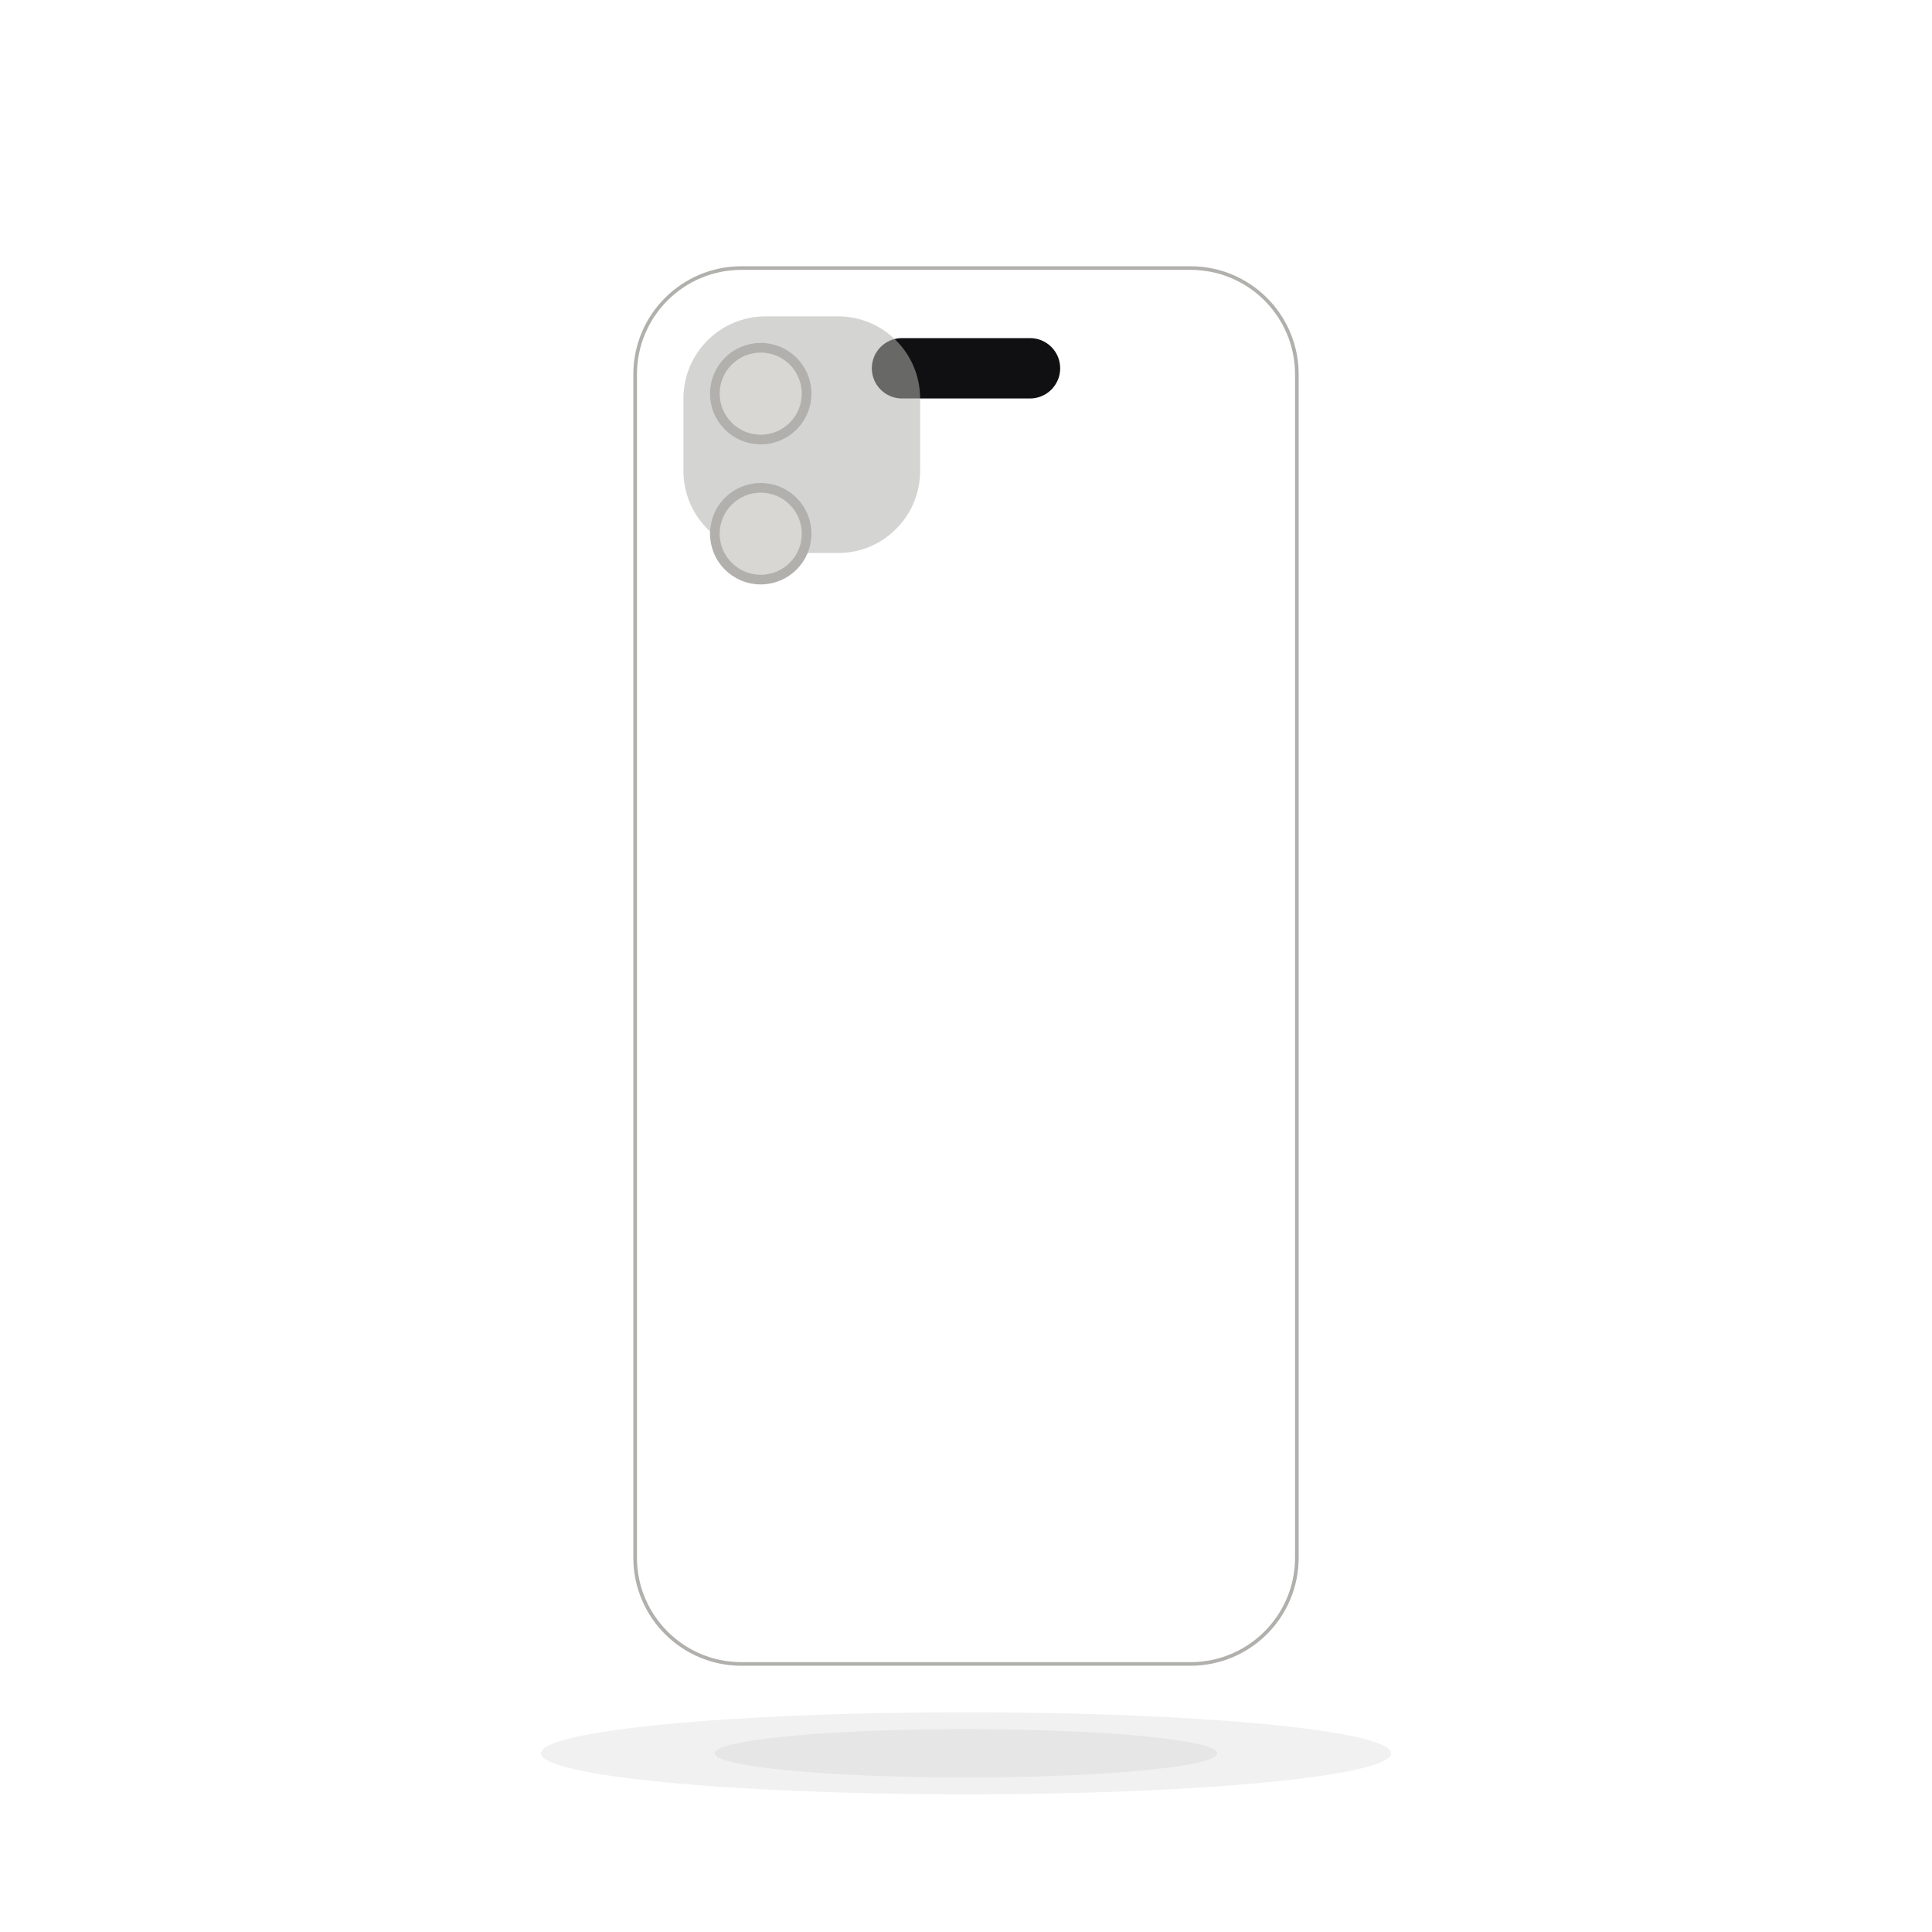
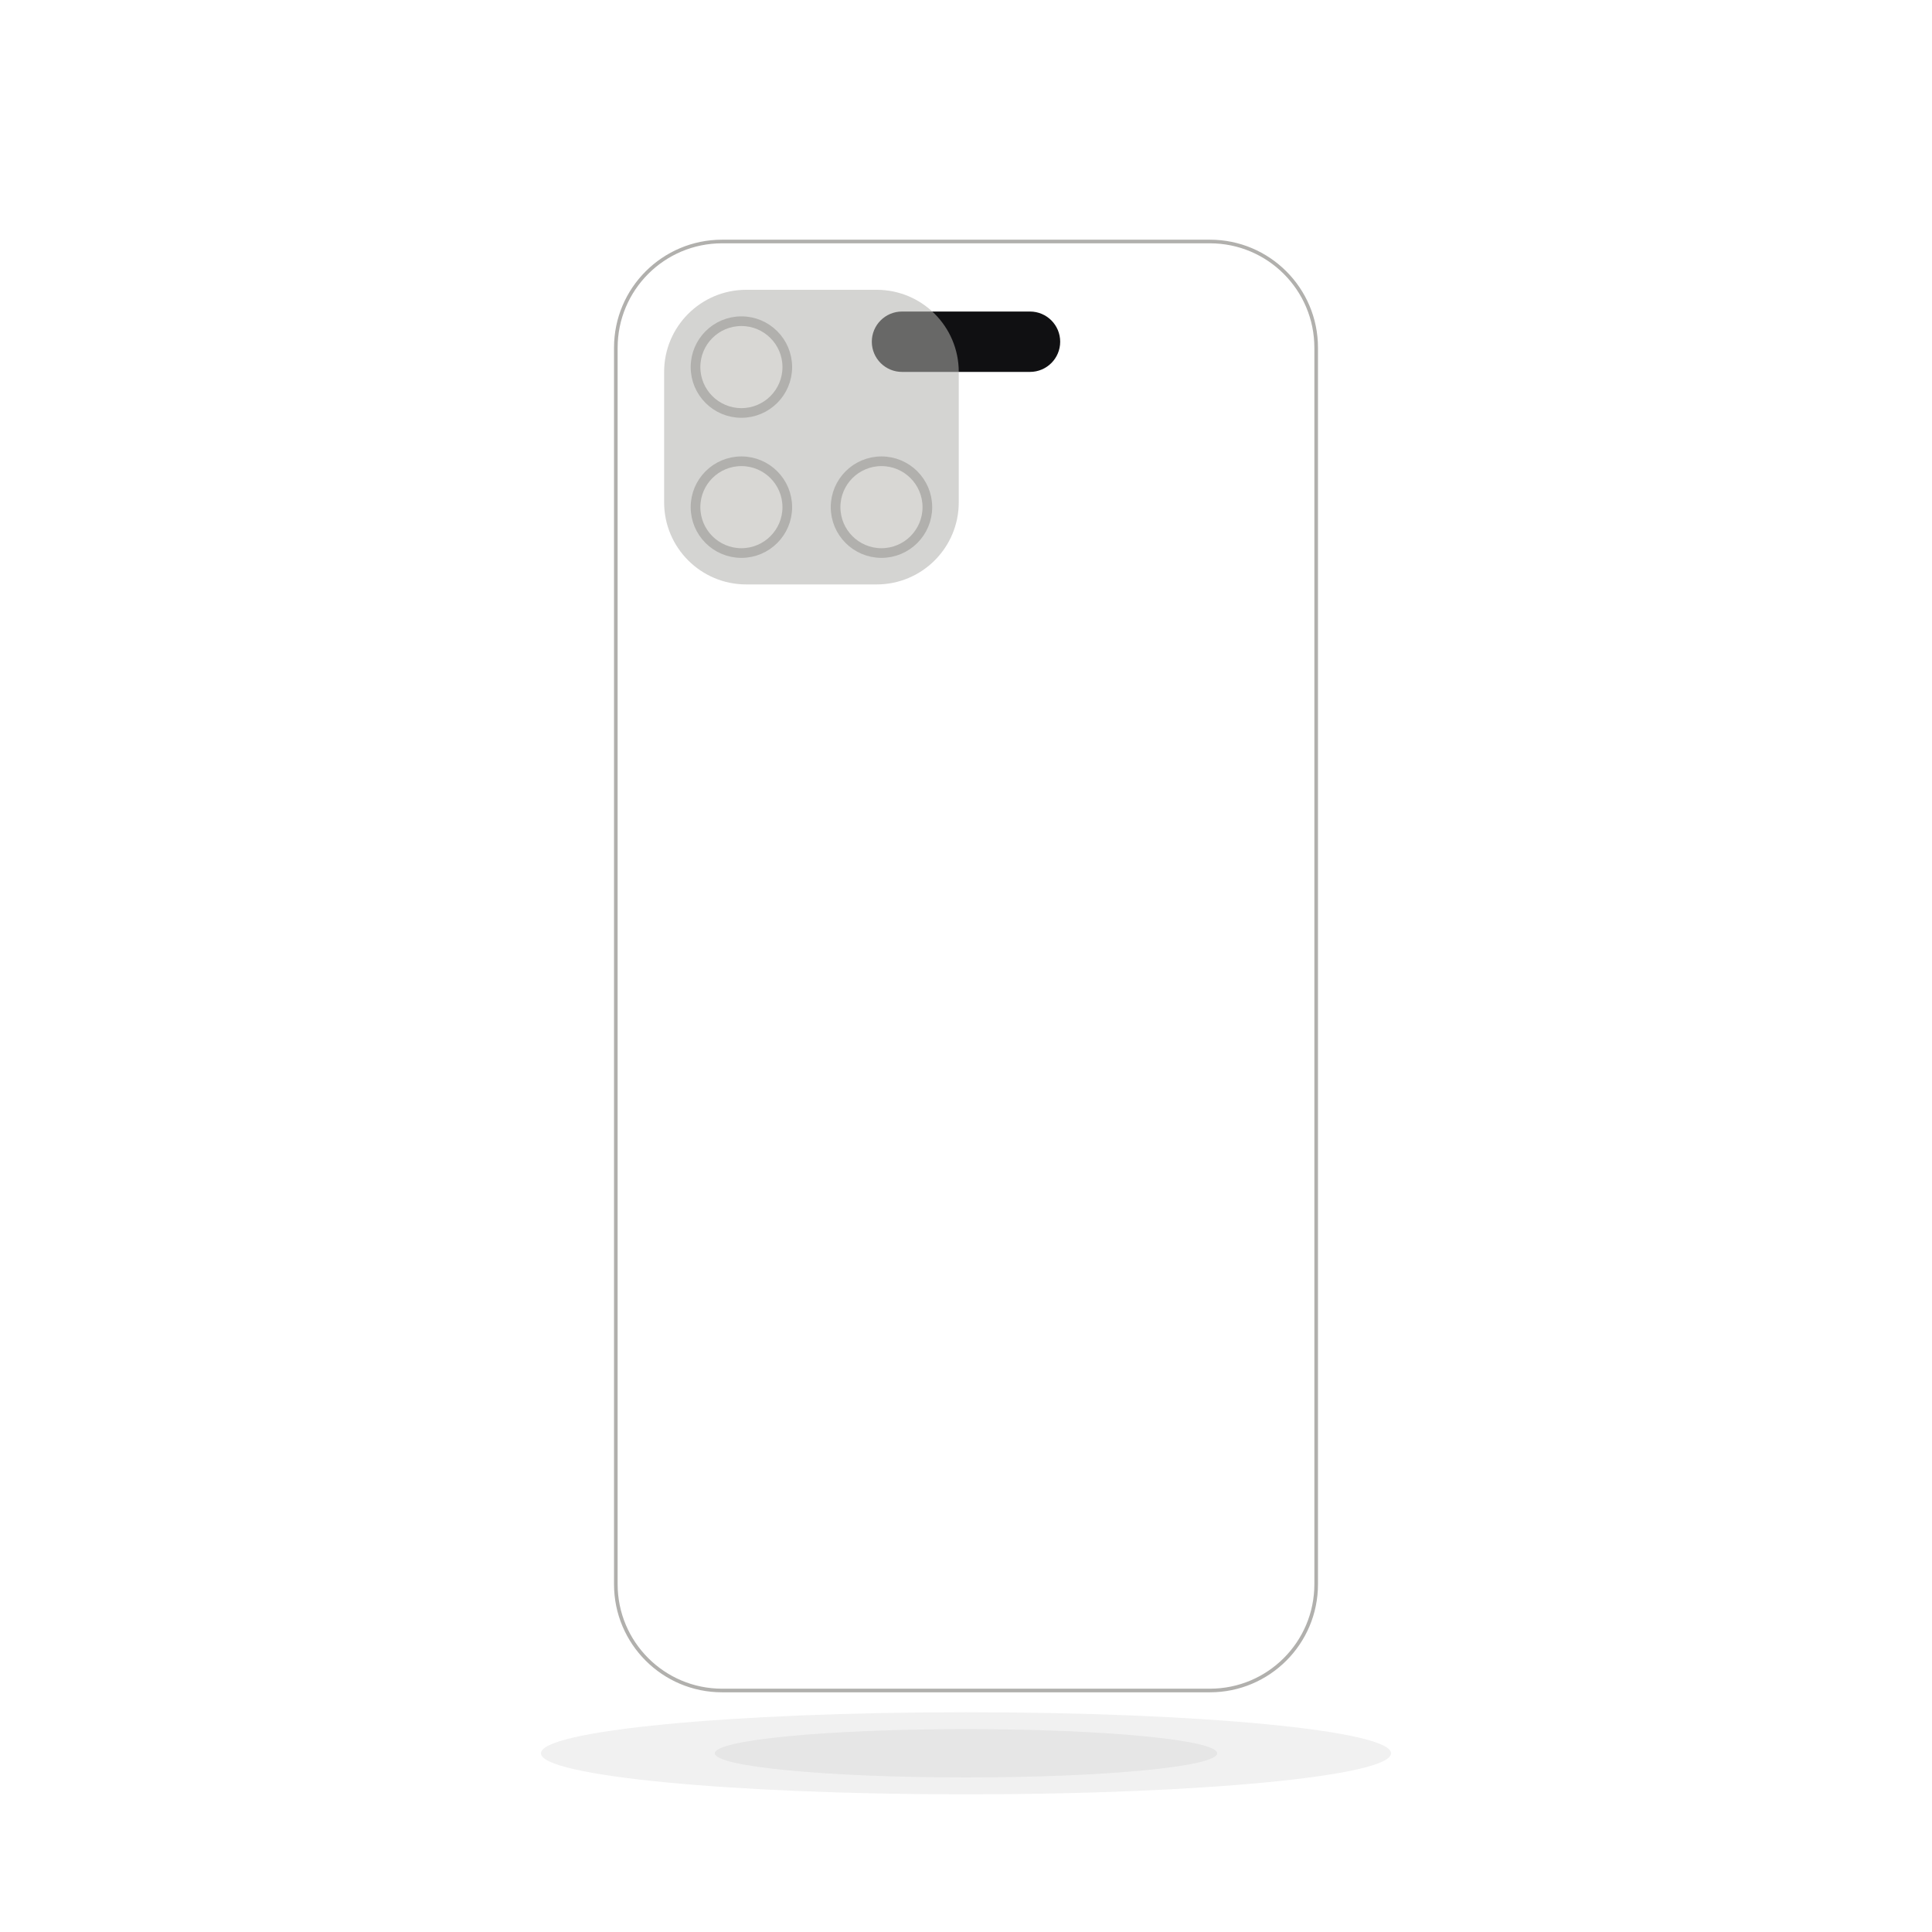
- <svg xmlns="http://www.w3.org/2000/svg" viewBox="0 0 800 800" width="800" height="800" role="img" aria-label="Xiaomi Redmi 15C 256 GB">
+ <svg xmlns="http://www.w3.org/2000/svg" viewBox="0 0 800 800" width="800" height="800" role="img" aria-label="Poco X8 Pro Max 256 GB">
  <rect width="800" height="800" fill="#FFFFFF" />
  <ellipse cx="400" cy="726" rx="176" ry="17" fill="#000" opacity=".055" />
  <ellipse cx="400" cy="726" rx="104" ry="10" fill="#000" opacity=".05" />
-   <rect x="263.0" y="111.0" width="274" height="578" rx="44" fill="url(#cuerpo)" stroke="#B1B0AD" stroke-width="1.5" />
-   <rect x="279.0" y="127.0" width="242" height="554" rx="34" fill="url(#pantalla)" />
-   <rect x="361" y="140.0" width="78" height="25" rx="12.5" fill="#101012" />
-   <rect x="283.0" y="131.0" width="98" height="98" rx="34" fill="#B1B0AD" opacity=".55" />
-   <circle cx="315.0" cy="163.0" r="19" fill="#D8D7D4" stroke="#B1B0AD" stroke-width="4" />
-   <circle cx="315.0" cy="221.0" r="19" fill="#D8D7D4" stroke="#B1B0AD" stroke-width="4" />
-   <rect x="263.0" y="111.0" width="274" height="578" rx="44" fill="url(#brillo)" />
+   <rect x="255.0" y="100.0" width="290" height="600" rx="44" fill="url(#cuerpo)" stroke="#B1B0AD" stroke-width="1.5" />
+   <rect x="271.0" y="116.0" width="258" height="576" rx="34" fill="url(#pantalla)" />
+   <rect x="361" y="129.0" width="78" height="25" rx="12.5" fill="#101012" />
+   <rect x="275.0" y="120.0" width="122" height="122" rx="34" fill="#B1B0AD" opacity=".55" />
+   <circle cx="307.0" cy="152.0" r="19" fill="#D8D7D4" stroke="#B1B0AD" stroke-width="4" />
+   <circle cx="307.0" cy="210.0" r="19" fill="#D8D7D4" stroke="#B1B0AD" stroke-width="4" />
+   <circle cx="365.0" cy="210.0" r="19" fill="#D8D7D4" stroke="#B1B0AD" stroke-width="4" />
+   <rect x="255.0" y="100.0" width="290" height="600" rx="44" fill="url(#brillo)" />
</svg>
